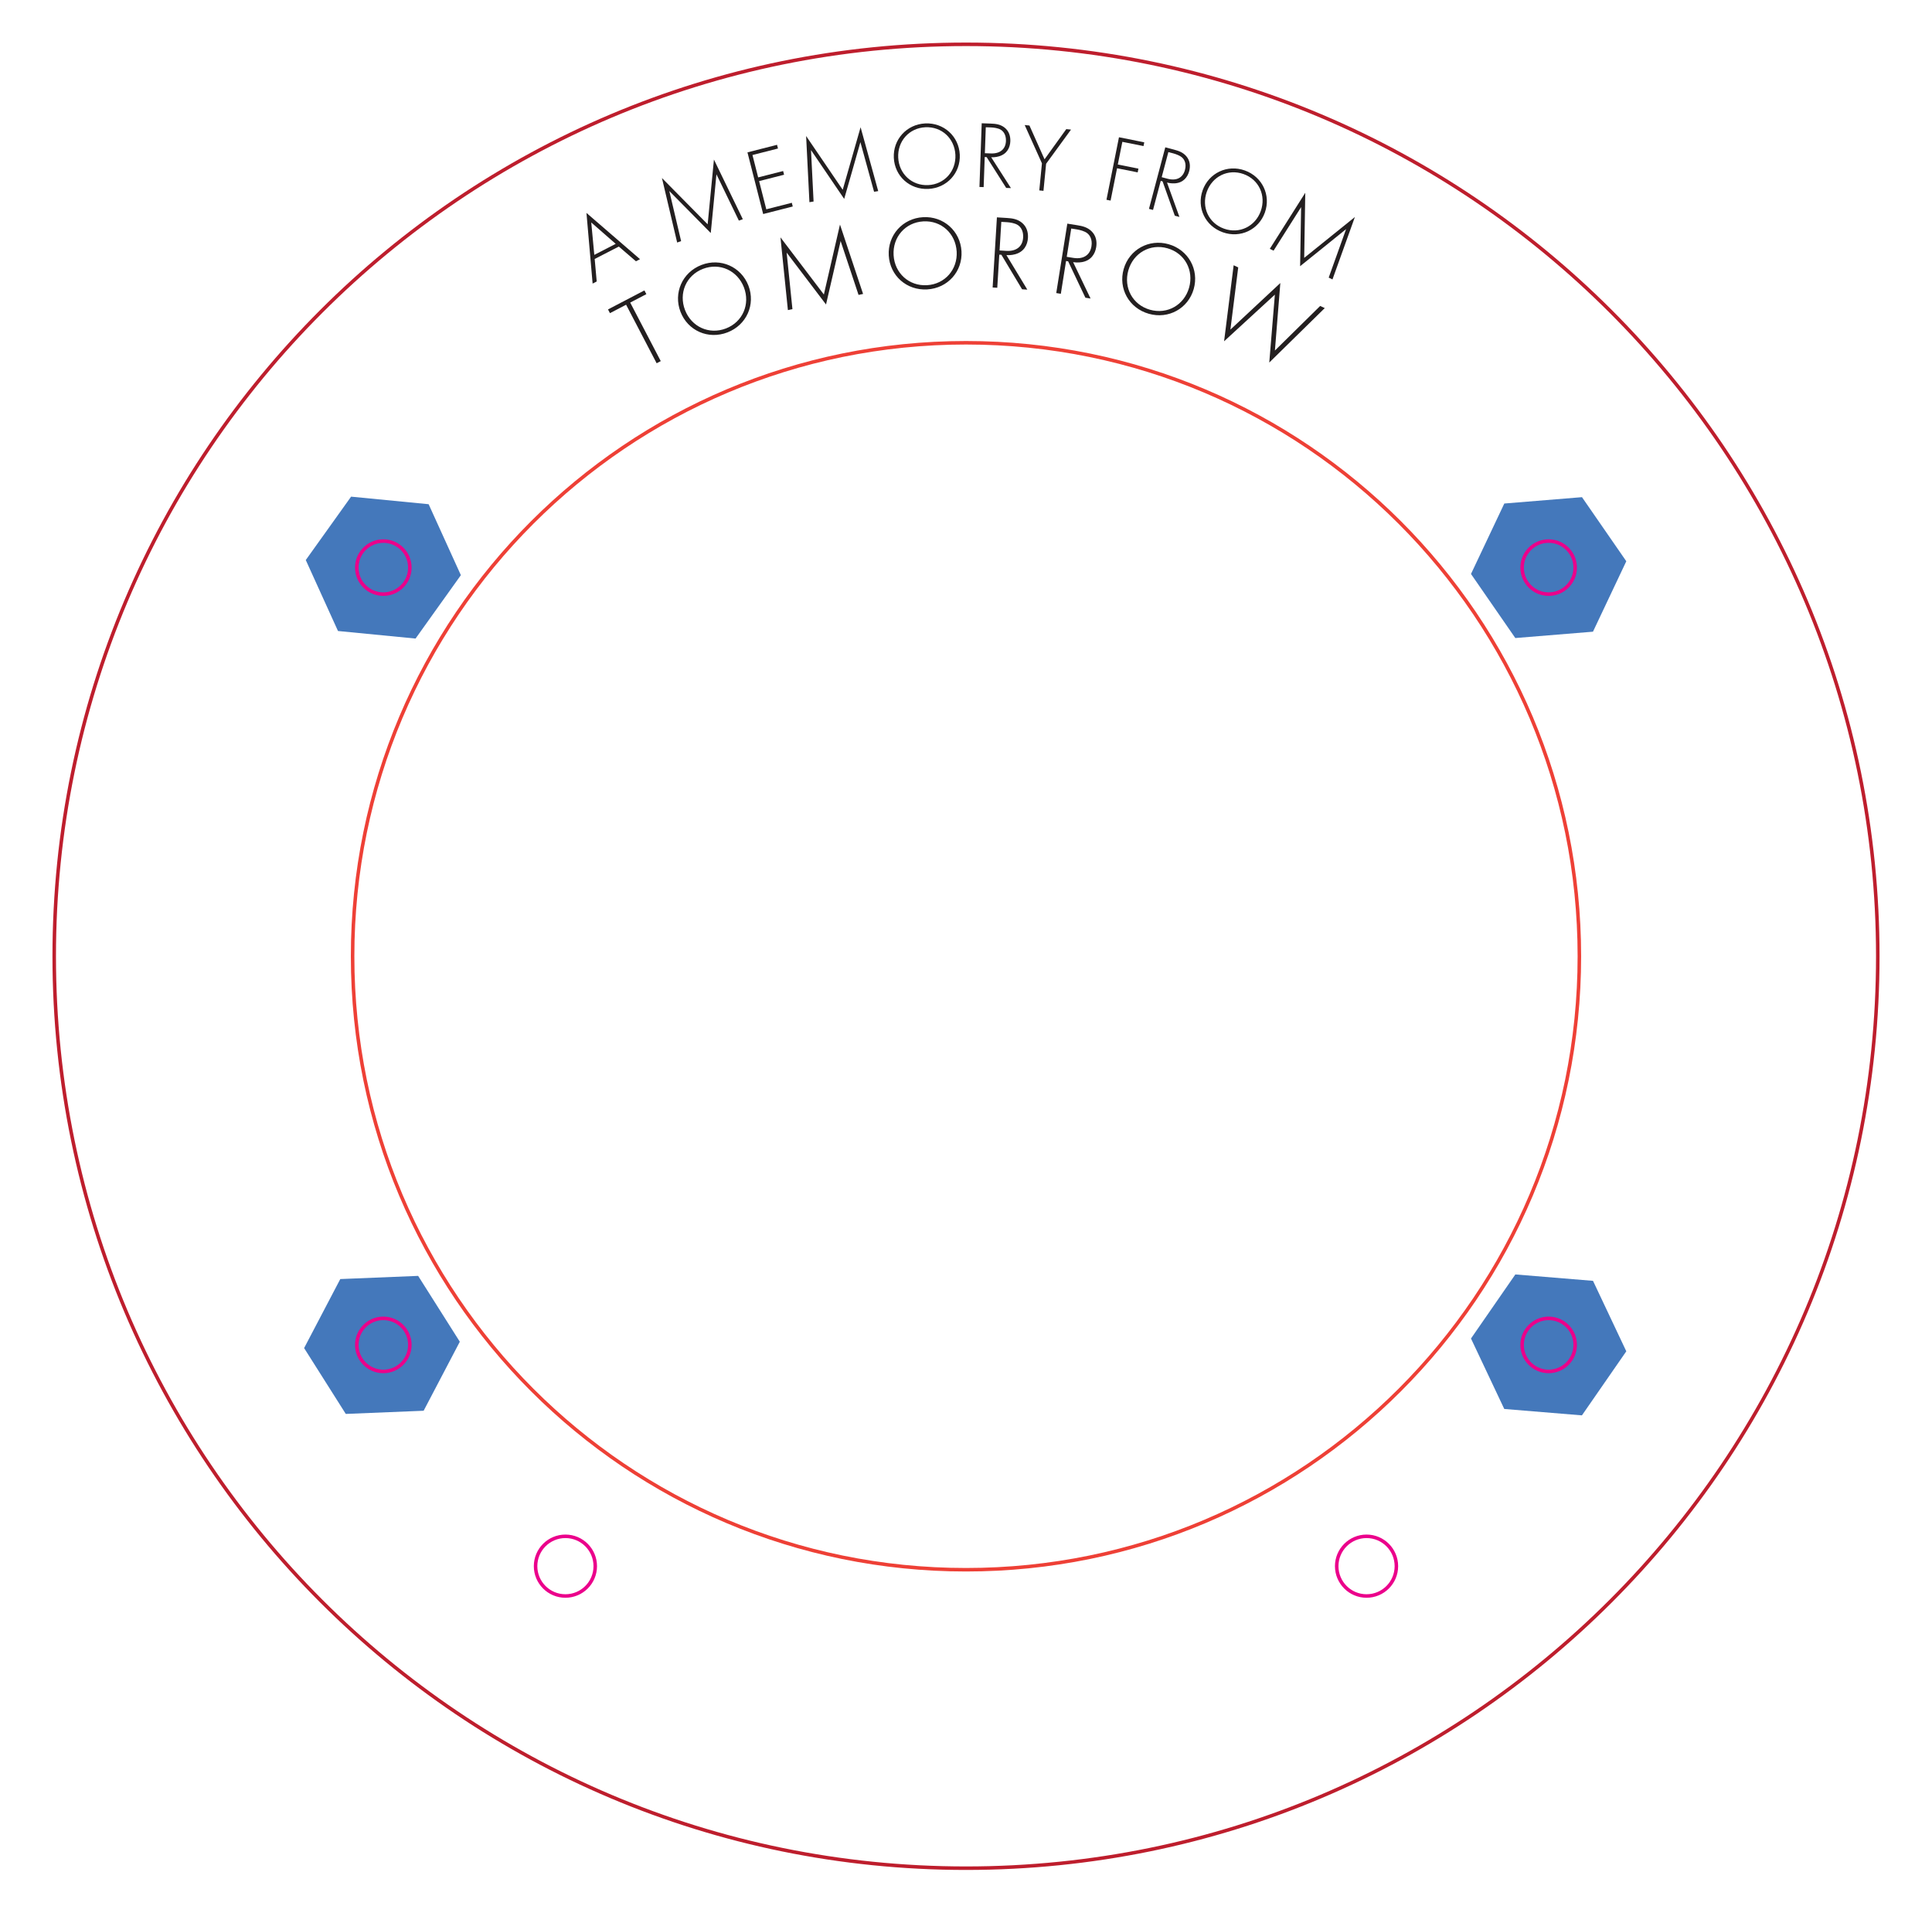
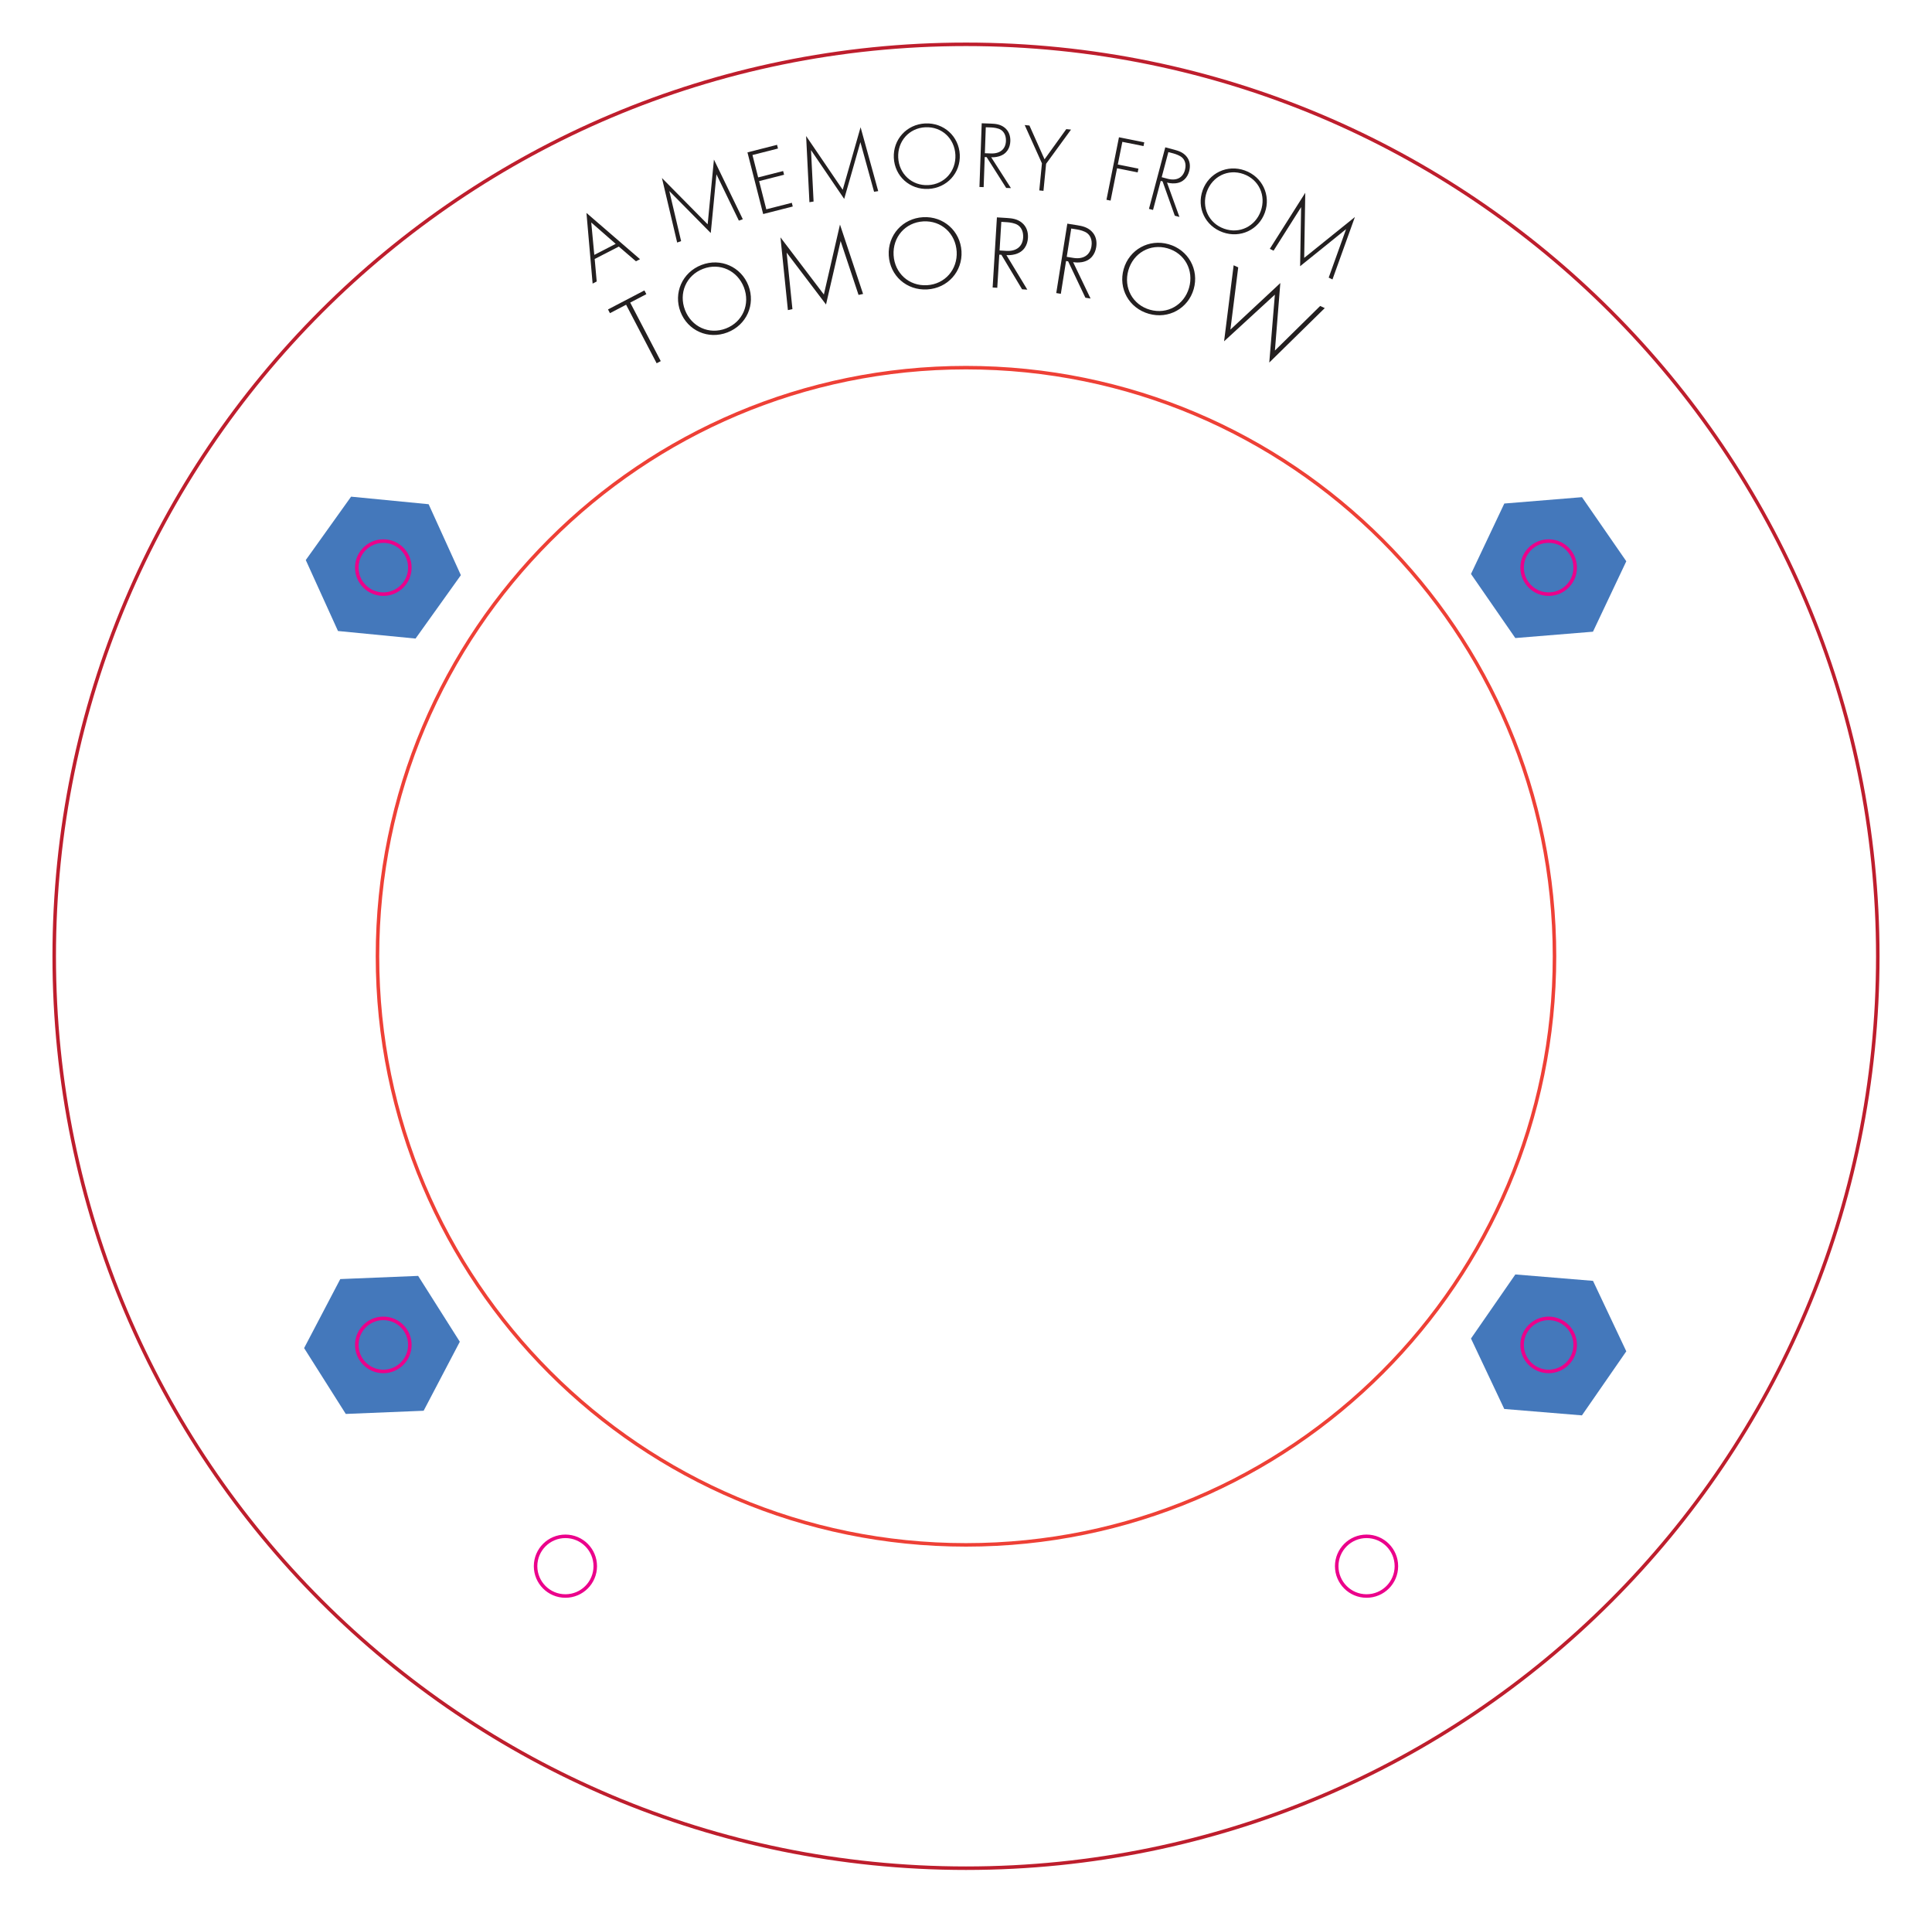
- <svg xmlns="http://www.w3.org/2000/svg" id="Layer_1" width="165.176" height="163.482" version="1.1" viewBox="0 0 165.176 163.482">
+ <svg xmlns="http://www.w3.org/2000/svg" id="Layer_1" width="58.27mm" height="57.673mm" version="1.1" viewBox="0 0 165.176 163.482">
  <polygon points="35.749 109.063 29.092 109.335 26 115.234 29.562 120.863 36.219 120.591 39.312 114.692 35.749 109.063" fill="#4478bb" fill-rule="evenodd" />
  <polygon points="36.646 43.1 30.016 42.454 26.142 47.873 28.896 53.938 35.527 54.584 39.402 49.165 36.646 43.1" fill="#4478bb" fill-rule="evenodd" />
  <polygon points="135.251 42.498 128.611 43.041 125.762 49.062 129.551 54.54 136.191 53.997 139.04 47.976 135.251 42.498" fill="#4478bb" fill-rule="evenodd" />
  <polygon points="136.194 109.487 129.554 108.94 125.762 114.416 128.607 120.439 135.247 120.986 139.04 115.51 136.194 109.487" fill="#4478bb" fill-rule="evenodd" />
  <g>
-     <path d="M53.88,25.865l2.612,5.003-.352.184-2.611-5.004-1.381.721-.167-.319,3.112-1.625.167.319-1.381.721Z" fill="#231f20" />
-     <path d="M63.987,24.416c.621,1.611-.157,3.367-1.794,3.998-1.645.634-3.393-.148-4.014-1.759s.154-3.375,1.791-4.006,3.396.156,4.017,1.768ZM63.601,24.564c-.554-1.435-2.058-2.137-3.501-1.581-1.443.556-2.088,2.086-1.534,3.521.55,1.427,2.054,2.129,3.497,1.573,1.444-.557,2.088-2.087,1.538-3.514Z" fill="#231f20" />
+     <path d="M53.88,25.865l2.612,5.003-.352.184-2.611-5.004-1.381.721-.167-.319,3.112-1.625.167.319-1.381.721h.001Z" fill="#231f20" />
+     <path d="M63.987,24.416c.621,1.611-.157,3.367-1.794,3.998-1.645.634-3.393-.148-4.014-1.759s.154-3.375,1.791-4.006,3.396.156,4.017,1.768h0ZM63.601,24.564c-.554-1.435-2.058-2.137-3.501-1.581-1.443.556-2.088,2.086-1.534,3.521.55,1.427,2.054,2.129,3.497,1.573,1.444-.557,2.088-2.087,1.538-3.514h0Z" fill="#231f20" />
    <path d="M67.361,26.507l-.636-6.219,3.712,4.886,1.377-5.979,1.975,5.931-.388.083-1.533-4.607s-1.238,5.424-1.247,5.426l-3.367-4.435.495,4.831-.388.083Z" fill="#231f20" />
-     <path d="M82.203,21.477c.1,1.726-1.179,3.161-2.932,3.262-1.762.102-3.188-1.177-3.287-2.903s1.179-3.17,2.931-3.271c1.753-.101,3.188,1.187,3.288,2.913ZM81.79,21.5c-.089-1.537-1.309-2.666-2.854-2.576-1.546.089-2.627,1.351-2.538,2.888.088,1.528,1.308,2.657,2.854,2.567s2.627-1.351,2.539-2.879Z" fill="#231f20" />
-     <path d="M87.383,24.729l-1.769-2.95-.18-.011-.173,2.831-.396-.024.366-5.995.863.053c.458.028.869.089,1.248.383.448.352.57.855.542,1.323-.036.593-.334,1.188-1.096,1.395-.321.089-.609.08-.744.072l1.786,2.951-.449-.028ZM85.458,21.409l.575.035c.854.052,1.394-.366,1.44-1.139.037-.602-.24-.935-.466-1.075-.243-.159-.673-.222-.906-.236l-.494-.03-.149,2.445Z" fill="#231f20" />
-     <path d="M92.795,25.447l-1.474-3.108-.179-.028-.446,2.802-.392-.062.946-5.934.854.136c.453.072.856.173,1.206.502.411.394.484.907.41,1.37-.094.587-.448,1.151-1.226,1.282-.329.057-.615.021-.748,0l1.492,3.112-.445-.071ZM91.2,21.954l.569.091c.845.135,1.423-.229,1.545-.994.095-.596-.149-.954-.36-1.116-.227-.182-.647-.286-.879-.323l-.489-.078-.386,2.42Z" fill="#231f20" />
+     <path d="M82.203,21.477c.1,1.726-1.179,3.161-2.932,3.262-1.762.102-3.188-1.177-3.287-2.903s1.179-3.17,2.931-3.271c1.753-.101,3.188,1.187,3.288,2.913h0ZM81.79,21.5c-.089-1.537-1.309-2.666-2.854-2.576-1.546.089-2.627,1.351-2.538,2.888.088,1.528,1.308,2.657,2.854,2.567s2.627-1.351,2.539-2.879h0Z" fill="#231f20" />
+     <path d="M87.383,24.729l-1.769-2.95-.18-.011-.173,2.831-.396-.024.366-5.995.863.053c.458.028.869.089,1.248.383.448.352.57.855.542,1.323-.036.593-.334,1.188-1.096,1.395-.321.089-.609.08-.744.072l1.786,2.951-.449-.028h.002ZM85.458,21.409l.575.035c.854.052,1.394-.366,1.44-1.139.037-.602-.24-.935-.466-1.075-.243-.159-.673-.222-.906-.236l-.494-.03s-.149,2.445-.149,2.445Z" fill="#231f20" />
+     <path d="M92.795,25.447l-1.474-3.108-.179-.028-.446,2.802-.392-.062.946-5.934.854.136c.453.072.856.173,1.206.502.411.394.484.907.41,1.37-.094.587-.448,1.151-1.226,1.282-.329.057-.615.021-.748,0l1.492,3.112-.445-.071h.002ZM91.2,21.954l.569.091c.845.135,1.423-.229,1.545-.994.095-.596-.149-.954-.36-1.116-.227-.182-.647-.286-.879-.323l-.489-.078s-.386,2.42-.386,2.42Z" fill="#231f20" />
    <path d="M102.056,24.709c-.475,1.661-2.154,2.594-3.841,2.112-1.696-.484-2.62-2.162-2.146-3.823s2.156-2.603,3.844-2.121c1.687.482,2.617,2.17,2.143,3.832ZM101.659,24.596c.423-1.479-.356-2.946-1.844-3.372-1.488-.425-2.925.409-3.348,1.889-.42,1.471.358,2.938,1.847,3.363s2.925-.409,3.345-1.88Z" fill="#231f20" />
-     <path d="M105.861,22.859l-.668,5.316,4.269-3.982-.464,5.771,3.871-3.812.391.184-4.744,4.654.479-5.804-4.342,3.988.817-6.5.391.184Z" fill="#231f20" />
+     <path d="M105.861,22.859l-.668,5.316,4.269-3.982-.464,5.771,3.871-3.812.391.184-4.744,4.654.479-5.804-4.342,3.988.817-6.5.391.184h0Z" fill="#231f20" />
  </g>
  <g>
-     <path d="M52.905,21.076l-2.062,1.062.172,1.923-.349.18-.527-6.041,4.58,3.955-.349.179-1.465-1.258ZM52.639,20.845l-2.09-1.828.26,2.77,1.83-.942Z" fill="#231f20" />
+     <path d="M52.905,21.076l-2.062,1.062.172,1.923-.349.18-.527-6.041,4.58,3.955-.349.179s-1.465-1.258-1.465-1.258ZM52.639,20.845l-2.09-1.828.26,2.77s1.83-.942,1.83-.942Z" fill="#231f20" />
    <path d="M57.894,20.731l-1.301-5.514,3.908,3.956.537-5.534,2.469,5.099-.338.12-1.918-3.961s-.478,5.02-.485,5.022l-3.544-3.591,1.01,4.283-.338.12Z" fill="#231f20" />
-     <path d="M66.514,12.695l-2.182.556.487,1.913,2.135-.544.08.316-2.134.544.614,2.411,2.182-.556.08.316-2.529.645-1.343-5.272,2.529-.645.08.316Z" fill="#231f20" />
-     <path d="M69.202,17.284l-.283-5.658,3.129,4.596,1.528-5.346,1.507,5.46-.354.057-1.17-4.242s-1.377,4.85-1.385,4.852l-2.837-4.172.22,4.395-.354.057Z" fill="#231f20" />
-     <path d="M82.056,13.217c.076,1.564-1.095,2.854-2.684,2.932-1.597.078-2.879-1.093-2.955-2.658s1.094-2.863,2.683-2.94c1.589-.077,2.88,1.102,2.956,2.666ZM81.681,13.235c-.068-1.394-1.164-2.426-2.565-2.358s-2.392,1.203-2.323,2.596c.067,1.385,1.163,2.418,2.564,2.35s2.392-1.203,2.324-2.588Z" fill="#231f20" />
-     <path d="M86.024,16.063l-1.672-2.634-.163-.006-.092,2.572-.359-.013.193-5.445.784.028c.416.015.791.061,1.141.318.414.309.537.763.522,1.188-.02.539-.275,1.085-.962,1.29-.289.088-.55.086-.673.083l1.688,2.634-.408-.014ZM84.201,13.097l.522.019c.775.028,1.255-.364,1.28-1.066.019-.547-.24-.842-.448-.964-.225-.139-.615-.186-.827-.193l-.449-.016-.078,2.22Z" fill="#231f20" />
-     <path d="M89.081,13.964l-1.475-3.275.406.04,1.291,2.888,1.858-2.58.406.04-2.13,2.922-.226,2.313-.357-.035.226-2.313Z" fill="#231f20" />
-     <path d="M97.766,12.486l-1.811-.362-.388,1.938,1.763.353-.064.32-1.763-.352-.553,2.764-.353-.071,1.069-5.343,2.162.433-.063.321Z" fill="#231f20" />
-     <path d="M100.44,18.44l-1.046-2.937-.157-.042-.659,2.485-.347-.092,1.395-5.262.757.201c.402.106.757.234,1.042.563.335.393.354.862.245,1.272-.138.521-.509.997-1.223,1.044-.301.021-.556-.038-.674-.069l1.062,2.94-.395-.104ZM99.32,15.146l.505.134c.75.199,1.304-.077,1.483-.755.141-.529-.047-.874-.223-1.039-.188-.185-.558-.316-.763-.371l-.434-.115-.569,2.146Z" fill="#231f20" />
-     <path d="M108.142,18.166c-.527,1.477-2.103,2.223-3.603,1.688-1.507-.538-2.246-2.111-1.719-3.588s2.106-2.231,3.605-1.695c1.5.536,2.243,2.119,1.716,3.596ZM107.789,18.041c.47-1.315-.149-2.689-1.472-3.162-1.323-.473-2.673.199-3.143,1.514-.467,1.308.152,2.682,1.476,3.154,1.322.473,2.672-.199,3.139-1.506Z" fill="#231f20" />
-     <path d="M108.562,21.27l3.032-4.792-.092,5.565,4.334-3.492-1.917,5.336-.322-.158,1.488-4.146s-3.924,3.174-3.931,3.171l.085-5.05-2.355,3.723-.322-.158Z" fill="#231f20" />
+     <path d="M66.514,12.695l-2.182.556.487,1.913,2.135-.544.08.316-2.134.544.614,2.411,2.182-.556.08.316-2.529.645-1.343-5.272,2.529-.645.08.316h0Z" fill="#231f20" />
+     <path d="M69.202,17.284l-.283-5.658,3.129,4.596,1.528-5.346,1.507,5.46-.354.057-1.17-4.242s-1.377,4.85-1.385,4.852l-2.837-4.172.22,4.395-.354.057h-.001Z" fill="#231f20" />
+     <path d="M82.056,13.217c.076,1.564-1.095,2.854-2.684,2.932-1.597.078-2.879-1.093-2.955-2.658s1.094-2.863,2.683-2.94,2.88,1.102,2.956,2.666ZM81.681,13.235c-.068-1.394-1.164-2.426-2.565-2.358s-2.392,1.203-2.323,2.596c.067,1.385,1.163,2.418,2.564,2.35s2.392-1.203,2.324-2.588Z" fill="#231f20" />
+     <path d="M86.024,16.063l-1.672-2.634-.163-.006-.092,2.572-.359-.013.193-5.445.784.028c.416.015.791.061,1.141.318.414.309.537.763.522,1.188-.02.539-.275,1.085-.962,1.29-.289.088-.55.086-.673.083l1.688,2.634-.408-.014h0ZM84.201,13.097l.522.019c.775.028,1.255-.364,1.28-1.066.019-.547-.24-.842-.448-.964-.225-.139-.615-.186-.827-.193l-.449-.016s-.078,2.22-.078,2.22Z" fill="#231f20" />
+     <path d="M89.081,13.964l-1.475-3.275.406.04,1.291,2.888,1.858-2.58.406.04-2.13,2.922-.226,2.313-.357-.035.226-2.313h0Z" fill="#231f20" />
+     <path d="M97.766,12.486l-1.811-.362-.388,1.938,1.763.353-.064.32-1.763-.352-.553,2.764-.353-.071,1.069-5.343,2.162.433-.063.321h0Z" fill="#231f20" />
+     <path d="M100.44,18.44l-1.046-2.937-.157-.042-.659,2.485-.347-.092,1.395-5.262.757.201c.402.106.757.234,1.042.563.335.393.354.862.245,1.272-.138.521-.509.997-1.223,1.044-.301.021-.556-.038-.674-.069l1.062,2.94-.395-.104h0ZM99.32,15.146l.505.134c.75.199,1.304-.077,1.483-.755.141-.529-.047-.874-.223-1.039-.188-.185-.558-.316-.763-.371l-.434-.115-.569,2.146h0Z" fill="#231f20" />
+     <path d="M108.142,18.166c-.527,1.477-2.103,2.223-3.603,1.688-1.507-.538-2.246-2.111-1.719-3.588s2.106-2.231,3.605-1.695c1.5.536,2.243,2.119,1.716,3.596h0ZM107.789,18.041c.47-1.315-.149-2.689-1.472-3.162s-2.673.199-3.143,1.514c-.467,1.308.152,2.682,1.476,3.154,1.322.473,2.672-.199,3.139-1.506Z" fill="#231f20" />
+     <path d="M108.562,21.27l3.032-4.792-.092,5.565,4.334-3.492-1.917,5.336-.322-.158,1.488-4.146s-3.924,3.174-3.931,3.171l.085-5.05-2.355,3.723-.322-.158h0Z" fill="#231f20" />
  </g>
  <g id="CIRCLE">
-     <circle cx="82.587" cy="81.741" r="52.441" fill="none" stroke="#ee4036" stroke-linecap="round" stroke-linejoin="round" stroke-width=".3" />
+     <circle cx="82.587" cy="81.741" r="50.315" fill="none" stroke="#ee4036" stroke-linecap="round" stroke-linejoin="round" stroke-width=".3" />
  </g>
-   <g id="CIRCLE1" data-name="CIRCLE">
+   <g id="CIRCLE1">
    <circle cx="32.772" cy="48.519" r="2.268" fill="none" stroke="#eb008b" stroke-linecap="round" stroke-linejoin="round" stroke-width=".3" />
  </g>
-   <g id="CIRCLE2" data-name="CIRCLE">
+   <g id="CIRCLE2">
    <circle cx="132.401" cy="48.519" r="2.268" fill="none" stroke="#eb008b" stroke-linecap="round" stroke-linejoin="round" stroke-width=".3" />
  </g>
-   <g id="CIRCLE3" data-name="CIRCLE">
+   <g id="CIRCLE3">
    <circle cx="32.772" cy="114.963" r="2.268" fill="none" stroke="#eb008b" stroke-linecap="round" stroke-linejoin="round" stroke-width=".3" />
  </g>
-   <g id="CIRCLE4" data-name="CIRCLE">
+   <g id="CIRCLE4">
    <circle cx="132.401" cy="114.963" r="2.268" fill="none" stroke="#eb008b" stroke-linecap="round" stroke-linejoin="round" stroke-width=".3" />
  </g>
-   <g id="CIRCLE5" data-name="CIRCLE">
+   <g id="CIRCLE5">
    <circle cx="48.34" cy="133.876" r="2.551" fill="none" stroke="#eb008b" stroke-linecap="round" stroke-linejoin="round" stroke-width=".3" />
  </g>
-   <g id="CIRCLE6" data-name="CIRCLE">
+   <g id="CIRCLE6">
    <circle cx="116.833" cy="133.876" r="2.551" fill="none" stroke="#eb008b" stroke-linecap="round" stroke-linejoin="round" stroke-width=".3" />
  </g>
-   <g id="CIRCLE7" data-name="CIRCLE">
+   <g id="CIRCLE7">
    <circle cx="82.588" cy="81.741" r="77.953" fill="none" stroke="#be1e2d" stroke-linecap="round" stroke-linejoin="round" stroke-width=".3" />
  </g>
</svg>
